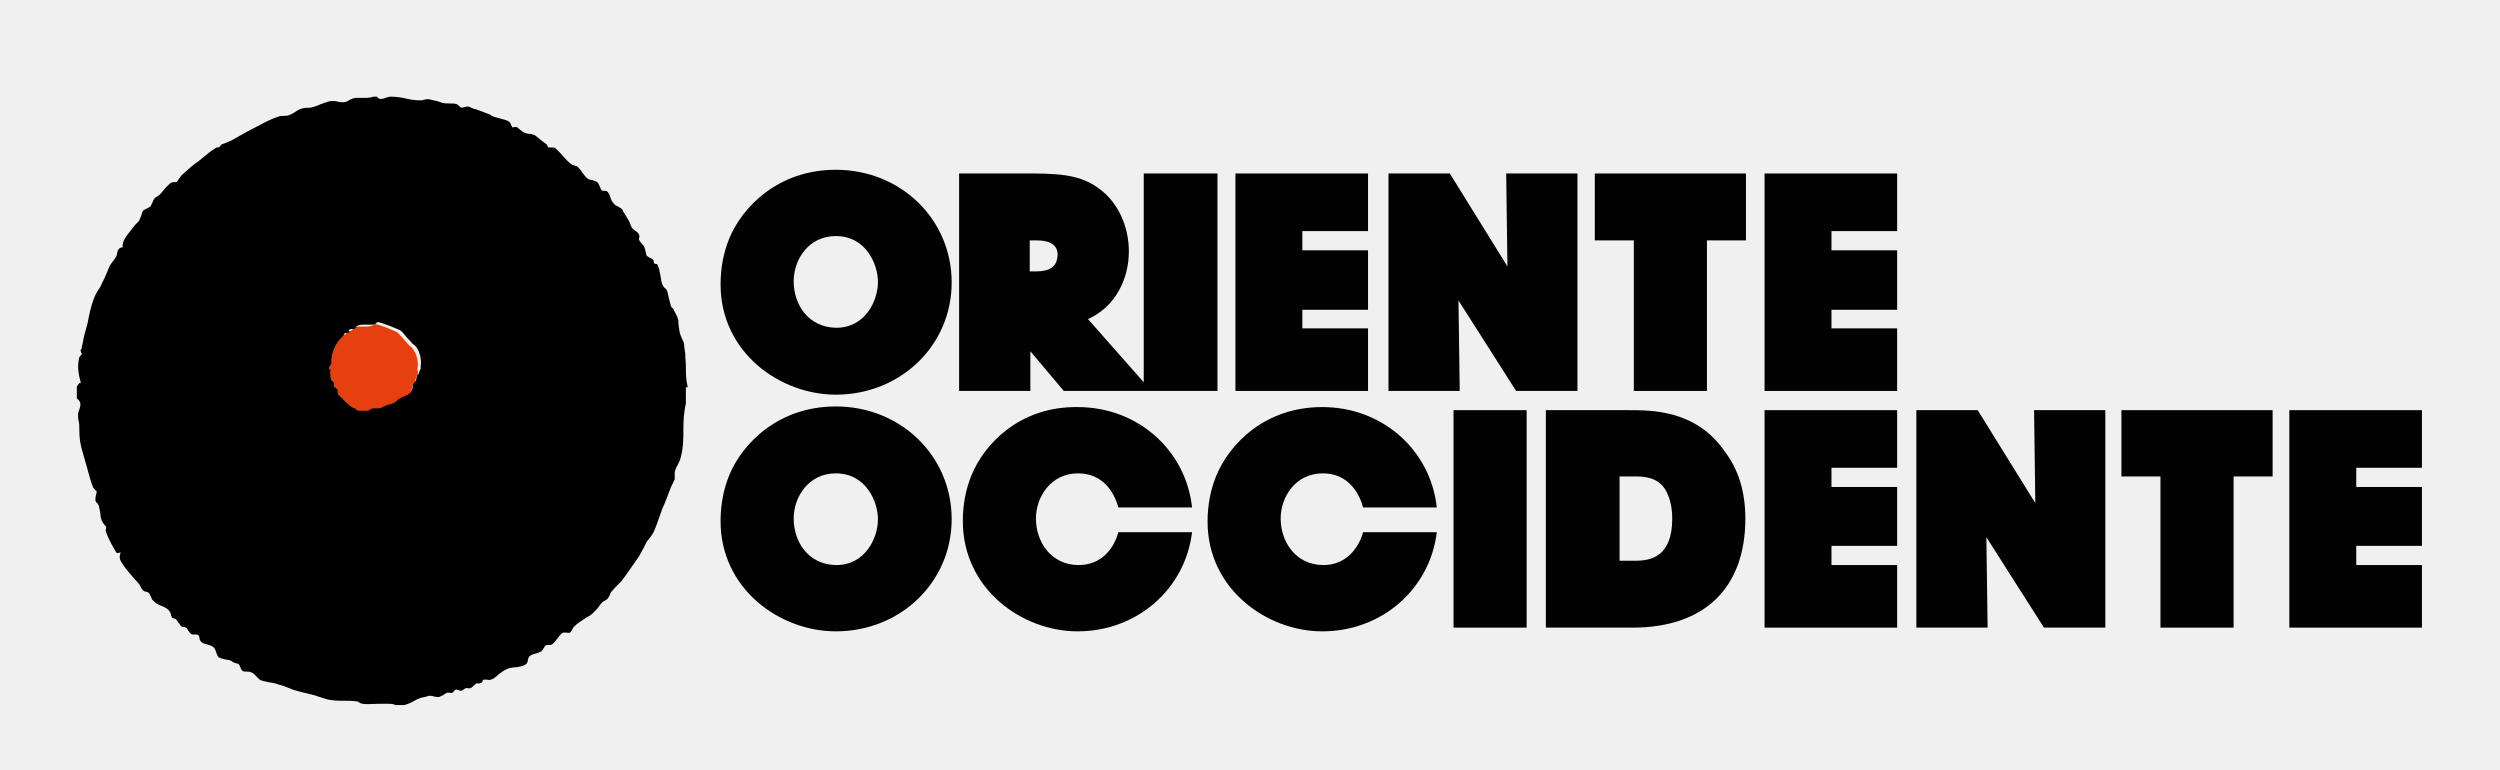
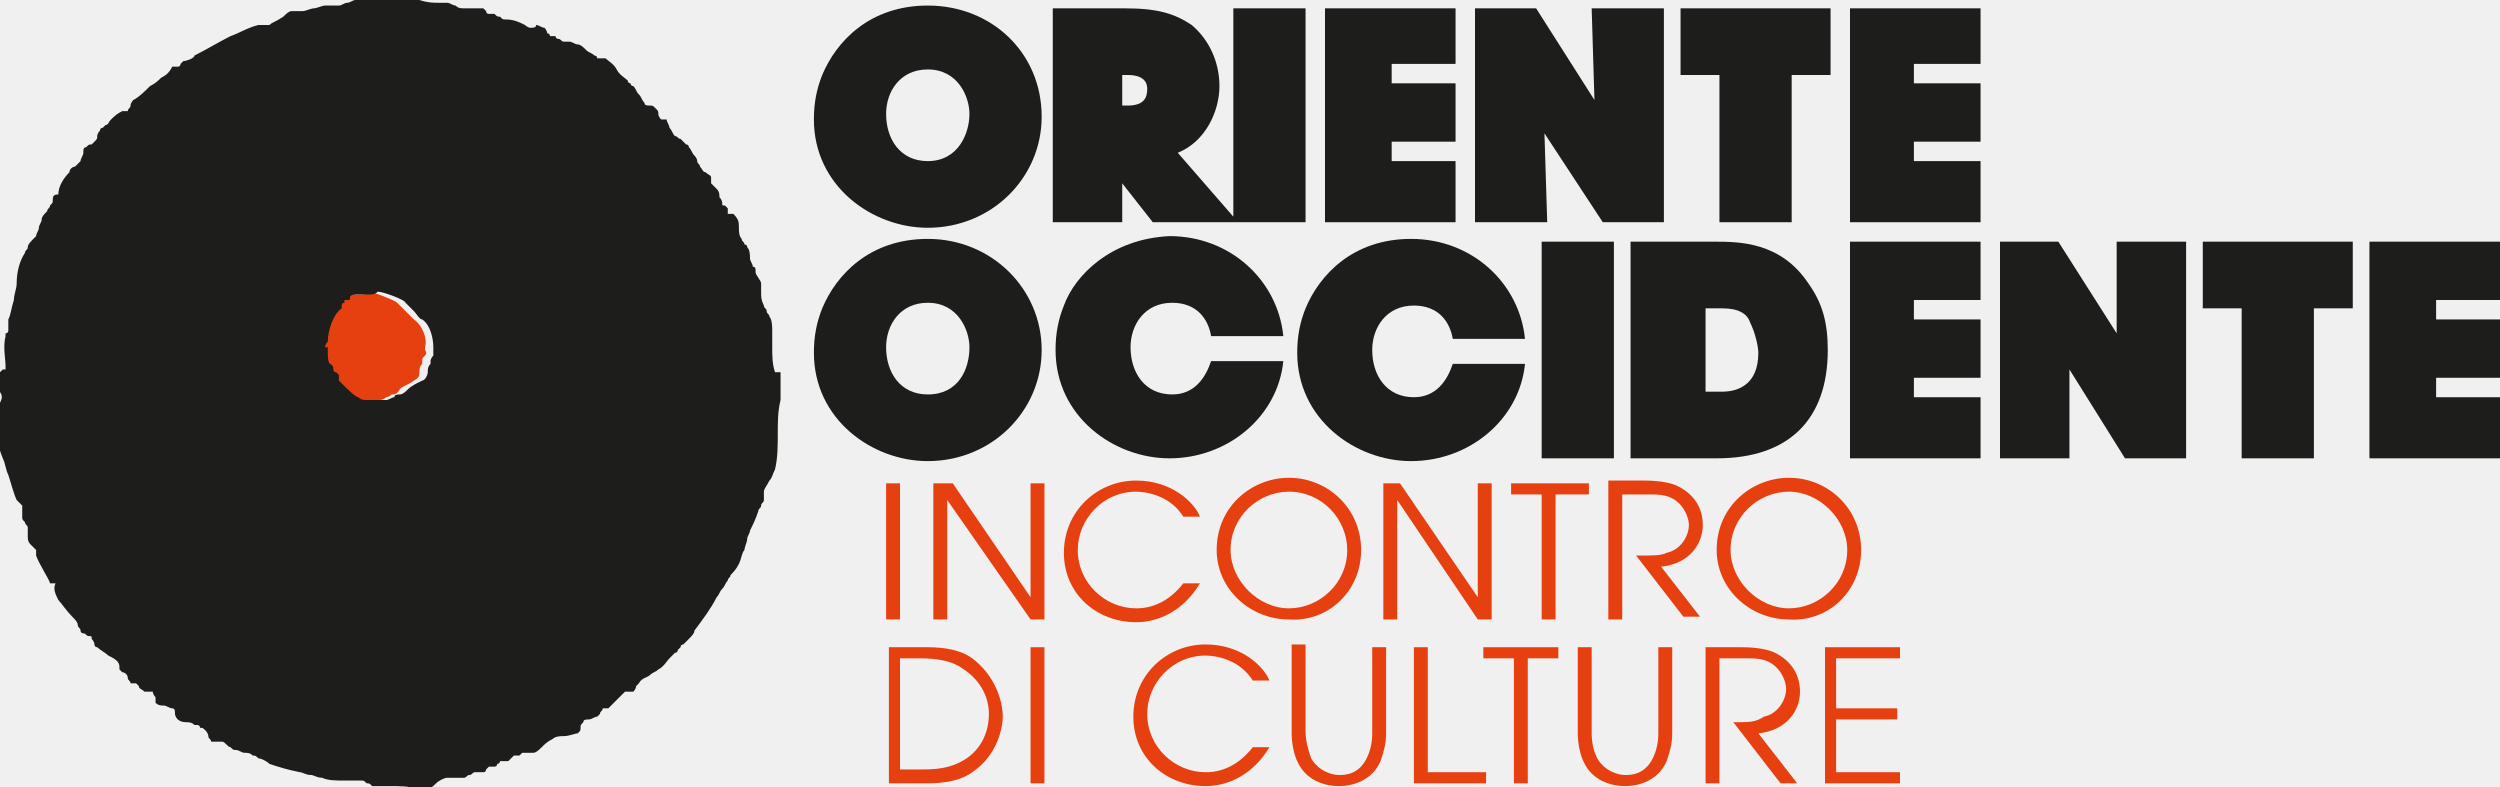
- <svg xmlns="http://www.w3.org/2000/svg" version="1.1" x="0px" y="0px" viewBox="0 0 403.5 124.2" style="enable-background:new 0 0 403.5 124.2;" xml:space="preserve">
+ <svg xmlns="http://www.w3.org/2000/svg" version="1.1" id="Livello_1" x="0px" y="0px" viewBox="0 0 90 28.3" style="enable-background:new 0 0 90 28.3;" xml:space="preserve">
  <style type="text/css">
- 	.st0{fill:#020203;}
- 	.st1{fill:#E64011;}
- 	.st2{fill:#FFFFFF;}
- 	.st3{fill:#E64114;}
+ 	.st0{fill:#E64011;}
+ 	.st1{fill:#1D1D1B;}
</style>
-   <g id="Livello_1">
-     <rect x="234.6" y="66.2" class="st0" width="11.8" height="35.1" />
-     <g>
-       <path class="st0" d="M213.4,101.9c9.7,0,17.4-6.9,18.5-16h-11.9c-0.7,2.6-2.8,5.3-6.4,5.3c-4.5,0-6.9-3.8-6.9-7.5    c0-3.5,2.4-7.3,6.8-7.3c3.9,0,5.8,2.9,6.5,5.5h11.9c-1-9.2-8.7-16.2-18.5-16.2c-9.3,0-15,6-17.1,11.1c-0.9,2.2-1.4,4.7-1.4,7.4    C194.9,95.1,204.5,101.9,213.4,101.9" />
-       <path class="st0" d="M156.8,76.7c-0.9,2.2-1.4,4.7-1.4,7.4c0,11,9.6,17.8,18.5,17.8c9.7,0,17.4-6.9,18.5-16h-11.9    c-0.7,2.6-2.7,5.3-6.4,5.3c-4.5,0-6.9-3.8-6.9-7.5c0-3.5,2.4-7.3,6.8-7.3c3.9,0,5.8,2.9,6.5,5.5h11.9c-1-9.2-8.7-16.2-18.5-16.2    C164.6,65.6,158.9,71.6,156.8,76.7" />
-       <path class="st0" d="M167.2,43.8h-1v-5h1.1c3.4,0,3.4,1.8,3.4,2.4C170.6,42.4,170.2,43.8,167.2,43.8 M184.6,28v33.7l-9-10.2    c4.5-2,6.6-6.6,6.6-10.9c0-4-1.7-7.8-4.6-10c-2.6-2-5.3-2.6-10.9-2.6h-11.9v35.1h11.5v-6.4l5.4,6.4h13h11.8V28H184.6z" />
-     </g>
-     <polygon class="st0" points="244.7,63.1 254.6,63.1 254.6,28 243.1,28 243.3,43 234,28 224.1,28 224.1,63.1 235.6,63.1 235.4,48.5     " />
-     <polygon class="st0" points="275.5,38.8 281.8,38.8 281.8,28 257.4,28 257.4,38.8 263.7,38.8 263.7,63.1 275.5,63.1  " />
-     <polygon class="st0" points="369.5,101.3 390.9,101.3 390.9,91.2 380.3,91.2 380.3,88.1 390.9,88.1 390.9,78.6 380.3,78.6    380.3,75.5 390.9,75.5 390.9,66.2 369.5,66.2  " />
-     <polygon class="st0" points="284.8,101.3 306.2,101.3 306.2,91.2 295.6,91.2 295.6,88.1 306.2,88.1 306.2,78.6 295.6,78.6    295.6,75.5 306.2,75.5 306.2,66.2 284.8,66.2  " />
-     <polygon class="st0" points="284.8,63.1 306.2,63.1 306.2,53 295.6,53 295.6,50 306.2,50 306.2,40.4 295.6,40.4 295.6,37.3    306.2,37.3 306.2,28 284.8,28  " />
-     <polygon class="st0" points="199.4,63.1 220.8,63.1 220.8,53 210.2,53 210.2,50 220.8,50 220.8,40.4 210.2,40.4 210.2,37.3    220.8,37.3 220.8,28 199.4,28  " />
-     <polygon class="st0" points="329.9,101.3 339.8,101.3 339.8,66.2 328.3,66.2 328.5,81.2 319.2,66.2 309.3,66.2 309.3,101.3    320.8,101.3 320.6,86.7  " />
-     <polygon class="st0" points="360.5,76.9 366.8,76.9 366.8,66.2 342.4,66.2 342.4,76.9 348.7,76.9 348.7,101.3 360.5,101.3  " />
-     <g>
-       <path class="st0" d="M264,90.5h-2.6V76.9h2.7c2.9,0,4,1.1,4.6,2c1.1,1.7,1.2,3.9,1.2,4.8C269.9,89.8,266.5,90.5,264,90.5     M262.9,66.2h-13.4v35.1h14c11.6,0,18.2-6.4,18.2-17.6c0-4.3-1.1-7.9-3.3-10.8C273.8,66.2,266.7,66.2,262.9,66.2" />
-       <path class="st0" d="M135,91.2c0,0-0.1,0-0.1,0v0c-4.5-0.1-6.8-3.8-6.8-7.5c0-3.5,2.4-7.3,6.8-7.3v0c0,0,0,0,0,0    c4.9,0,6.8,4.6,6.8,7.4C141.7,86.9,139.6,91.2,135,91.2 M134.9,65.6L134.9,65.6c-9.3,0-15.1,6-17.2,11.1c-0.9,2.2-1.4,4.7-1.4,7.4    c0,11,9.6,17.8,18.6,17.8c0,0,0,0,0,0v0c10.5,0,18.7-8,18.7-18.1C153.6,73.6,145.4,65.6,134.9,65.6" />
-       <path class="st0" d="M135,52.9c0,0-0.1,0-0.1,0v0c-4.5-0.1-6.8-3.8-6.8-7.5c0-3.5,2.4-7.3,6.8-7.3v0c0,0,0,0,0,0    c4.9,0,6.8,4.6,6.8,7.4C141.7,48.6,139.6,52.9,135,52.9 M134.9,27.4L134.9,27.4c-9.3,0-15.1,6-17.2,11.1c-0.9,2.2-1.4,4.7-1.4,7.4    c0,11,9.6,17.8,18.6,17.8c0,0,0,0,0,0v0c10.5,0,18.7-8,18.7-18.1C153.6,35.4,145.4,27.4,134.9,27.4" />
-     </g>
-     <g>
-       <path class="st1" d="M53.2,59.7c0,0,0,0.1,0,0.2c0,0.8,0,1.6,0.3,1.7c0.2,0.1,0.4,0.4,0.3,0.6c-0.1,0.3,0.1,0.4,0.3,0.5    c0.1,0.1,0.2,0.1,0.2,0.2c0,0.1,0.1,0.2,0.1,0.4c0,0.2,0.1,0.4,0.1,0.5c0,0,0.2,0.2,0.4,0.4c0.8,0.9,1.8,1.8,2.2,1.8    c0,0,0.1,0,0.1,0c0,0,0,0.1,0.1,0.1c0.2,0.2,0.6,0.3,1,0.3c0.5,0,1-0.1,1.2-0.1c0.1-0.1,0.2-0.1,0.3-0.2c0.2-0.1,0.3-0.1,0.5-0.1    c0.1,0,0.2,0,0.3,0c0.1,0,0.2,0,0.3,0h0c0.3,0,0.6-0.2,0.9-0.3c0.3-0.1,0.6-0.3,0.9-0.3c0.4,0,0.9-0.2,1.2-0.6    c0.3-0.4,1.3-0.8,1.8-1l0.1-0.1c0.6-0.2,0.6-0.7,0.7-1.1c0.1-0.4,0.1-0.7,0.4-0.9c0.1-0.1,0.1-0.2,0.2-0.5c0-0.2,0.1-0.5,0.2-0.6    c0.2-0.2,0.2-0.5,0.1-0.8c0-0.2-0.1-0.3,0-0.5c0.2-1-0.3-2.9-1.3-3.5c-0.1-0.1-0.5-0.5-0.9-1c-0.7-0.8-1-1.1-1-1.1    c-0.2-0.2-3.1-1.4-3.7-1.4c0,0,0,0-0.1,0c0,0,0,0-0.1,0.1c-0.2,0.2-0.7,0.3-1,0.3c-0.2,0-0.4,0-0.6,0c-0.2,0-0.4,0-0.6,0    c-0.5,0-1,0.1-1.2,0.5c-0.1,0.2-0.3,0.2-0.5,0.2c-0.2,0-0.3,0-0.5,0.1c-0.2,0.1-0.1,0.3-0.1,0.4c0,0.1,0,0.1,0,0.1c0,0,0,0-0.1,0    c0,0-0.1,0-0.2,0c0,0-0.1,0-0.1,0c-0.2,0-0.3,0.2-0.4,0.3c-0.1,0.1-0.1,0.2-0.2,0.3c-1.2,0.9-2,2.9-1.8,4.3c0,0-0.1,0.1-0.1,0.2    c-0.2,0.3-0.4,0.5-0.3,0.7C53,59.6,53.1,59.7,53.2,59.7" />
-       <path d="M67.4,60.5c-0.1,0.1-0.2,0.4-0.2,0.6c0,0.2-0.1,0.4-0.2,0.5c-0.3,0.2-0.4,0.5-0.4,0.9c-0.1,0.4-0.2,0.9-0.7,1.1l-0.1,0.1    c-0.5,0.2-1.5,0.6-1.8,1c-0.4,0.4-0.9,0.5-1.2,0.6c-0.3,0-0.6,0.2-0.9,0.3c-0.3,0.2-0.6,0.3-0.9,0.3l0,0c-0.1,0-0.2,0-0.3,0    c-0.2,0-0.3,0-0.3,0c-0.2,0-0.3,0-0.5,0.1c-0.1,0-0.2,0.1-0.3,0.2c-0.1,0.1-0.7,0.1-1.2,0.1c-0.4,0-0.9,0-1-0.3c0,0,0-0.1-0.1-0.1    c0,0-0.1,0-0.1,0c-0.4,0-1.3-0.9-2.2-1.8c-0.2-0.2-0.3-0.3-0.4-0.4c-0.1-0.1-0.1-0.3-0.1-0.5c0-0.2,0-0.3-0.1-0.4    c-0.1-0.1-0.2-0.1-0.2-0.2c-0.2-0.1-0.4-0.2-0.3-0.5c0.1-0.2-0.1-0.5-0.3-0.6c-0.3-0.2-0.3-0.9-0.3-1.7c0-0.1,0-0.2,0-0.2    c-0.1,0-0.2,0-0.2-0.1c-0.1-0.1,0.1-0.4,0.3-0.7c0.1-0.1,0.1-0.2,0.1-0.2c-0.2-1.4,0.7-3.4,1.8-4.3c0.1-0.1,0.1-0.2,0.2-0.3    c0.1-0.2,0.2-0.3,0.4-0.3c0,0,0.1,0,0.1,0c0.1,0,0.1,0,0.2,0c0.1,0,0.1,0,0.1,0c0,0,0-0.1,0-0.1c0-0.1-0.1-0.3,0.1-0.4    c0.1-0.1,0.3-0.1,0.5-0.1c0.2,0,0.4,0,0.5-0.2c0.2-0.4,0.7-0.5,1.2-0.5c0.2,0,0.4,0,0.6,0c0.2,0,0.4,0,0.6,0c0.3,0,0.8,0,1-0.3    c0-0.1,0-0.1,0.1-0.1c0,0,0,0,0.1,0c0.5,0,3.5,1.2,3.7,1.4c0.1,0,0.3,0.3,1,1.1c0.4,0.4,0.8,0.9,0.9,1c1.1,0.6,1.5,2.6,1.3,3.5    c0,0.1,0,0.3,0,0.5C67.6,60,67.7,60.3,67.4,60.5 M111,62.5C111,62.5,111,62.5,111,62.5C111,62.5,111,62.5,111,62.5    c-0.3-1.2-0.3-2.3-0.3-3.3c0-0.7-0.1-1.4-0.1-2.1l0,0c-0.1-0.5-0.2-1.4-0.2-1.7c-0.1-0.2-0.2-0.5-0.3-0.7    c-0.1-0.2-0.2-0.5-0.3-0.7c-0.2-0.6-0.2-1.2-0.3-1.7c0-0.3,0-0.6-0.1-0.9c-0.1-0.4-0.6-1.2-0.7-1.5c0-0.1-0.1-0.1-0.2-0.2    c-0.1-0.1-0.2-0.2-0.2-0.3c-0.1-0.3-0.2-0.7-0.3-1.1c-0.1-0.5-0.2-0.9-0.3-1.3c-0.1-0.2-0.2-0.4-0.4-0.5c-0.2-0.2-0.3-0.4-0.4-0.6    c-0.2-0.5-0.2-0.9-0.3-1.4c-0.1-0.6-0.2-1.2-0.5-1.8c-0.1-0.1-0.1-0.1-0.2-0.1c-0.1,0-0.2,0-0.3-0.1c-0.1-0.1-0.1-0.2-0.1-0.3    c0-0.1,0-0.2-0.1-0.3c-0.1-0.1-0.3-0.2-0.5-0.3c-0.2-0.1-0.4-0.2-0.5-0.3c-0.1-0.1-0.1-0.4-0.2-0.7c-0.1-0.3-0.1-0.6-0.3-0.9    c-0.1-0.2-0.3-0.3-0.4-0.5c-0.1-0.1-0.3-0.3-0.3-0.4c-0.1-0.1-0.1-0.3,0-0.5c0-0.2,0-0.4-0.1-0.5c-0.1-0.2-0.3-0.4-0.5-0.5    c-0.2-0.2-0.4-0.3-0.6-0.5c-0.1-0.2-0.2-0.5-0.3-0.7c-0.1-0.3-0.2-0.5-0.4-0.8c-0.2-0.3-0.4-0.7-0.6-1c-0.1-0.1-0.2-0.2-0.2-0.4    c-0.2-0.3-0.5-0.4-0.8-0.6c-0.2-0.1-0.5-0.2-0.6-0.4c-0.3-0.3-0.5-0.7-0.6-1.1c-0.1-0.4-0.3-0.7-0.5-0.9c-0.1-0.1-0.3-0.1-0.5-0.1    c-0.1,0-0.3,0-0.4-0.1c-0.1-0.1-0.2-0.3-0.3-0.6c-0.1-0.2-0.2-0.5-0.3-0.6c-0.2-0.2-0.5-0.3-0.8-0.4C95.3,29,95,29,94.8,28.8    c-0.3-0.2-0.5-0.6-0.8-0.9c-0.2-0.4-0.5-0.7-0.8-1c-0.1-0.1-0.3-0.1-0.5-0.2c-0.2,0-0.3-0.1-0.5-0.2c-0.4-0.3-0.9-0.8-1.4-1.4    c-0.5-0.5-0.9-1-1.2-1.2c-0.1-0.1-0.4-0.1-0.6-0.1c-0.2,0-0.4,0-0.5,0c0,0-0.1-0.1-0.1-0.2c-0.1-0.1-0.1-0.3-0.2-0.3    c-0.3-0.2-0.6-0.5-0.9-0.7c-0.4-0.3-0.7-0.6-1-0.8c-0.3-0.1-0.6-0.2-0.9-0.2c-0.3,0-0.5-0.1-0.8-0.2c-0.2-0.1-0.5-0.3-0.7-0.5    c-0.2-0.2-0.4-0.3-0.5-0.4c-0.1,0-0.5,0-0.5,0c0,0-0.1,0.1-0.1,0.1c-0.1,0-0.2-0.2-0.3-0.4c-0.1-0.3-0.2-0.5-0.4-0.6    c-0.3-0.2-0.7-0.3-1.1-0.4c-0.4-0.1-0.7-0.2-1.1-0.3c-0.3-0.1-0.6-0.2-0.8-0.4c-0.8-0.3-1.5-0.6-2.4-0.9c-0.2,0-0.4-0.1-0.6-0.2    c-0.2-0.1-0.4-0.2-0.6-0.2c-0.1,0-0.3,0-0.5,0.1c-0.2,0-0.4,0.1-0.5,0.1c-0.2-0.1-0.3-0.2-0.4-0.3c-0.1-0.1-0.2-0.2-0.4-0.3    c-0.3-0.1-0.7-0.1-1.1-0.1c-0.4,0-0.8,0-1.2-0.1c-0.3-0.1-0.6-0.2-0.9-0.3C69.8,16.2,69.4,16,69,16c-0.2,0-0.4,0.1-0.6,0.1    c-0.2,0.1-0.3,0.1-0.5,0.1c-0.8,0-1.6-0.1-2.4-0.3c-0.8-0.2-1.7-0.3-2.5-0.3c-0.2,0-0.5,0.1-0.8,0.2c-0.5,0.2-1,0.3-1.3-0.1    c0,0,0,0,0-0.1c0,0,0,0,0,0c0,0,0,0,0,0h-0.6c0,0,0,0,0,0c0,0,0,0,0,0c-0.6,0.2-1.2,0.2-1.8,0.2c-0.4,0-0.8,0-1.2,0    c-0.4,0.1-0.7,0.2-1,0.4c-0.3,0.2-0.6,0.3-0.9,0.3c-0.2,0-0.5,0-0.9-0.1c-0.4-0.1-0.7-0.1-1.1-0.1c-0.5,0.1-1,0.3-1.6,0.5    c-0.4,0.2-0.9,0.4-1.4,0.5c-0.3,0.1-0.5,0.1-0.8,0.1c-0.3,0-0.5,0-0.8,0.1c-0.4,0.1-0.8,0.3-1.2,0.6c-0.3,0.2-0.7,0.4-1,0.5    c-0.3,0.1-0.5,0.1-0.8,0.1c-0.3,0-0.5,0-0.8,0.1c-1,0.3-2.2,0.9-3.3,1.5c-1.4,0.7-3,1.6-4.4,2.4c-0.2,0.1-1.2,0.5-1.5,0.6    c-0.1,0-0.1,0.1-0.2,0.2c-0.1,0.1-0.1,0.2-0.2,0.2c-0.1,0.1-0.2,0.1-0.3,0.1c-0.1,0-0.2,0-0.3,0.1c-0.8,0.5-1.4,1-2,1.5    c-0.4,0.3-0.8,0.7-1.3,1c-0.8,0.6-1.4,1.2-2.1,1.8c-0.1,0.1-0.3,0.3-0.4,0.5c-0.2,0.2-0.3,0.5-0.4,0.6c-0.1,0.1-0.3,0.1-0.5,0.1    c-0.2,0-0.3,0-0.5,0.1c-0.4,0.3-0.8,0.7-1.2,1.2c-0.2,0.2-0.4,0.5-0.6,0.7c-0.1,0.1-0.3,0.2-0.4,0.3c-0.2,0.1-0.4,0.2-0.5,0.4    c-0.2,0.2-0.2,0.4-0.3,0.6c-0.1,0.2-0.2,0.4-0.3,0.6c-0.1,0.1-0.3,0.2-0.5,0.3c-0.2,0.1-0.4,0.2-0.6,0.3c-0.2,0.2-0.3,0.5-0.4,0.9    c-0.1,0.3-0.3,0.7-0.4,0.9c-0.1,0.1-0.2,0.2-0.3,0.3c-0.1,0.1-0.2,0.2-0.3,0.3c-0.2,0.3-0.5,0.6-0.7,0.9c-0.7,0.9-1.4,1.7-1.3,2.7    c-0.7,0.1-0.8,0.5-0.9,1c0,0.2-0.1,0.4-0.2,0.6c-0.2,0.3-0.3,0.5-0.5,0.7c-0.2,0.3-0.5,0.6-0.7,1.2c-0.2,0.4-0.3,0.8-0.5,1.2    c-0.2,0.4-0.3,0.7-0.5,1c-0.2,0.6-0.5,1-0.7,1.3c-0.1,0.2-0.2,0.3-0.3,0.5c-0.6,1.2-0.9,2.5-1.2,3.9c-0.1,0.7-0.3,1.4-0.5,2.1    c-0.3,0.9-0.4,1.9-0.6,2.6l0,0.2c0,0.1-0.1,0.1-0.1,0.2c-0.1,0.1-0.1,0.1-0.1,0.2c0,0.1,0.1,0.2,0.1,0.3c0.1,0.1,0.1,0.1,0.1,0.2    c0,0.1-0.1,0.2-0.2,0.3c-0.1,0.1-0.2,0.2-0.2,0.3c-0.4,1.4-0.1,2.8,0.2,3.9c0,0.1,0,0.2,0.1,0.3c-0.1-0.1-0.2-0.1-0.2-0.1    c-0.1,0-0.2,0.2-0.3,0.3c-0.1,0.1-0.1,0.2-0.2,0.3c0,0,0,0,0,0c0,0,0,0,0,0c0,0,0,0,0,0c0,0,0,0,0,0v1.9c0,0,0,0,0,0c0,0,0,0,0,0    c0,0,0,0,0,0c0,0,0,0,0,0c0.8,0.6,0.6,1.2,0.4,1.8c-0.1,0.3-0.2,0.5-0.2,0.8c0,0.3,0,0.7,0.1,1.1c0.1,0.4,0.1,0.7,0.1,1.1    c0,1.6,0.1,2.5,0.6,4.1c0.2,0.7,0.4,1.4,0.6,2.1c0.3,1.1,0.6,2.3,1,3.3c0,0.1,0.1,0.1,0.2,0.3c0.1,0.1,0.3,0.3,0.4,0.4    c0,0.1,0,0.3-0.1,0.6c-0.1,0.3-0.1,0.6-0.1,0.8c0,0.2,0.1,0.4,0.3,0.5c0.1,0.2,0.3,0.4,0.3,0.7c0.1,0.3,0.1,0.6,0.2,1    c0,0.4,0.1,0.8,0.2,1.1c0.1,0.2,0.2,0.3,0.3,0.5c0.1,0.2,0.3,0.3,0.4,0.5c0.1,0.1,0,0.2,0,0.4c0,0.1-0.1,0.2,0,0.4    c0.3,1.1,1.6,3.3,1.7,3.4c0.1,0.1,0.3,0.1,0.4,0c0.2,0,0.3,0,0.3,0c-0.4,0.8-0.1,1.3,0.4,2c0.3,0.5,1,1.3,1.6,2    c0.3,0.3,0.6,0.7,0.8,0.9c0.2,0.2,0.3,0.4,0.4,0.6c0.1,0.2,0.2,0.4,0.3,0.5c0.2,0.2,0.4,0.3,0.6,0.3c0.2,0.1,0.4,0.1,0.5,0.3    c0.1,0.2,0.2,0.4,0.3,0.6c0.1,0.2,0.1,0.3,0.2,0.4c0.4,0.5,0.9,0.8,1.5,1c0.7,0.3,1.3,0.6,1.5,1.4v0c0,0,0,0.1,0,0.1    c0,0.1,0.1,0.2,0.1,0.2c0,0.2,0.2,0.3,0.3,0.3c0,0,0,0,0,0c0.4,0,0.6,0.4,0.8,0.7c0.2,0.2,0.3,0.5,0.5,0.6    c0.1,0.1,0.3,0.1,0.4,0.1c0.1,0,0.2,0,0.3,0.1c0.2,0.1,0.3,0.3,0.4,0.5c0.2,0.2,0.3,0.5,0.6,0.6c0.1,0,0.2,0,0.4,0    c0.2,0,0.5,0,0.6,0.1c0.1,0.1,0.2,0.3,0.2,0.5c0,0.2,0.1,0.4,0.2,0.5c0.2,0.3,0.6,0.4,1,0.5c0.4,0.1,0.7,0.2,1.1,0.5    c0.2,0.2,0.3,0.5,0.4,0.8c0.1,0.3,0.2,0.6,0.4,0.8c0.2,0.1,0.5,0.2,0.9,0.3c0.4,0.1,0.7,0.1,1,0.2c0,0,0.1,0.1,0.2,0.1    c0.1,0.1,0.2,0.2,0.3,0.2c0.2,0.1,0.5,0.2,0.6,0.2c0.1,0,0.1,0,0.1,0c0.2,0.1,0.3,0.4,0.4,0.6c0.1,0.3,0.2,0.5,0.4,0.6    c0.1,0.1,0.3,0.1,0.6,0.1c0.2,0,0.5,0,0.7,0.1c0.4,0.1,0.7,0.5,1,0.8c0.2,0.2,0.4,0.4,0.6,0.5c0.3,0.1,0.8,0.2,1.2,0.3    c0.4,0.1,0.8,0.1,1.1,0.2c0.2,0.1,0.4,0.1,0.6,0.2c0.5,0.1,1,0.3,1.5,0.5c1.1,0.5,2.2,0.7,3.8,1.1c0.4,0.1,0.8,0.2,1.3,0.4    c0.4,0.1,0.9,0.3,1.3,0.4c0.9,0.2,1.8,0.2,2.6,0.2c0.7,0,1.3,0,2,0.1c0.2,0,0.4,0.1,0.5,0.2c0.2,0.1,0.4,0.2,0.6,0.2    c0.6,0.1,1.3,0,2.2,0c1.3,0,2.7-0.1,3,0.2c0,0,0,0,0,0h1.5c0,0,0,0,0,0c0.6-0.2,1.1-0.4,1.6-0.7c0.5-0.3,1-0.5,1.6-0.6    c0.2,0,0.3-0.1,0.4-0.1c0.1,0,0.2-0.1,0.3-0.1c0.3,0,0.5,0,0.8,0.1c0.3,0.1,0.6,0.1,0.8,0.1c0.2,0,0.4-0.2,0.7-0.3    c0.2-0.1,0.4-0.3,0.7-0.4c0.1,0,0.2,0,0.3,0c0.2,0,0.3,0.1,0.5,0c0.1,0,0.2-0.1,0.3-0.3c0.1-0.1,0.2-0.2,0.3-0.2    c0.1,0,0.3,0,0.4,0.1c0.1,0,0.3,0.1,0.4,0.1c0.1,0,0.2-0.1,0.4-0.2c0.1-0.1,0.2-0.1,0.3-0.2c0.3-0.1,0.5,0,0.6,0    c0.1,0,0.2,0,0.2,0c0.2-0.1,0.3-0.2,0.5-0.4c0.2-0.1,0.3-0.3,0.5-0.4c0.1,0,0.2,0,0.3,0c0.2,0,0.3,0,0.5-0.1    c0.1-0.1,0.2-0.2,0.2-0.3c0-0.1,0-0.1,0.1-0.2c0.2,0,0.4,0,0.6,0c0.2,0,0.4,0.1,0.6,0c0.4-0.1,0.8-0.4,1.2-0.8    c0.4-0.3,0.9-0.7,1.4-0.9c0.4-0.2,1-0.3,1.5-0.3c0.6-0.1,1.2-0.2,1.6-0.5c0.2-0.2,0.3-0.4,0.3-0.7c0.1-0.2,0.1-0.5,0.3-0.6    c0.2-0.2,0.5-0.3,0.9-0.4c0.3-0.1,0.7-0.2,1-0.4c0.1-0.1,0.2-0.2,0.3-0.4c0.1-0.2,0.3-0.5,0.5-0.6c0.1,0,0.2,0,0.4,0    c0.2,0,0.4,0,0.5-0.1c0.4-0.3,0.6-0.6,0.9-1c0.3-0.4,0.6-0.8,0.9-0.9c0.1,0,0.3,0,0.5,0c0.2,0,0.5,0.1,0.6,0    c0.1-0.1,0.3-0.3,0.4-0.6c0.1-0.2,0.2-0.3,0.3-0.4c0.5-0.5,1-0.8,1.6-1.2c0.3-0.2,0.6-0.4,1-0.6c0.6-0.5,1.1-1,1.5-1.6    c0.1-0.2,0.3-0.3,0.4-0.5c0.1-0.1,0.3-0.2,0.5-0.3c0.2-0.1,0.3-0.2,0.4-0.3c0.1-0.2,0.2-0.3,0.3-0.5c0.1-0.2,0.1-0.3,0.2-0.5    c0.3-0.3,0.5-0.6,0.8-0.9c0.3-0.3,0.6-0.6,0.9-0.9c1-1.3,1.9-2.7,2.9-4.1c0.2-0.4,0.4-0.8,0.6-1.1c0.2-0.4,0.4-0.8,0.6-1.2    c0.2-0.2,0.3-0.4,0.4-0.5c0.3-0.4,0.6-0.7,0.9-1.5c0.3-0.7,0.5-1.3,0.7-1.9c0.2-0.5,0.3-0.9,0.5-1.4c0.1-0.3,0.3-0.6,0.4-0.9    c0.3-0.8,0.6-1.6,1-2.6c0.1-0.2,0.2-0.4,0.3-0.6c0.1-0.3,0.3-0.5,0.3-0.7c0-0.2,0-0.3,0-0.5c0-0.2,0-0.4,0-0.6    c0.1-0.4,0.3-0.9,0.5-1.2c0.2-0.4,0.4-0.8,0.5-1.3c0.4-1.5,0.4-3,0.4-4.5c0-1.4,0.1-2.8,0.4-4.1c0,0,0,0,0,0c0,0,0,0,0,0V62.5z" />
-     </g>
+   <g>
+     <path class="st0" d="M11.5,12.6C11.5,12.6,11.5,12.6,11.5,12.6c0,0.3,0,0.5,0.1,0.5c0,0,0.1,0.1,0.1,0.2c0,0.1,0,0.1,0.1,0.1   c0,0,0.1,0,0.1,0.1c0,0,0,0.1,0,0.1c0,0.1,0,0.1,0,0.1c0,0,0.1,0.1,0.1,0.1c0.2,0.2,0.5,0.5,0.6,0.5c0,0,0,0,0,0c0,0,0,0,0,0   c0,0.1,0.2,0.1,0.3,0.1c0.1,0,0.3,0,0.3,0c0,0,0.1,0,0.1,0c0.1,0,0.1,0,0.1,0c0,0,0.1,0,0.1,0c0,0,0.1,0,0.1,0h0   c0.1,0,0.2,0,0.3-0.1c0.1,0,0.2-0.1,0.2-0.1c0.1,0,0.2,0,0.3-0.2c0.1-0.1,0.4-0.2,0.5-0.3l0,0c0.2-0.1,0.2-0.2,0.2-0.3   c0-0.1,0-0.2,0.1-0.3c0,0,0-0.1,0-0.1c0-0.1,0-0.1,0.1-0.2c0.1-0.1,0-0.2,0-0.2c0,0,0-0.1,0-0.1c0.1-0.3-0.1-0.8-0.4-1   c0,0-0.1-0.1-0.3-0.3c-0.2-0.2-0.3-0.3-0.3-0.3c-0.1-0.1-0.9-0.4-1-0.4c0,0,0,0,0,0c0,0,0,0,0,0c-0.1,0.1-0.2,0.1-0.3,0.1   c-0.1,0-0.1,0-0.2,0c-0.1,0-0.1,0-0.2,0c-0.1,0-0.3,0-0.3,0.1c0,0-0.1,0.1-0.1,0.1c0,0-0.1,0-0.1,0c0,0,0,0.1,0,0.1c0,0,0,0,0,0   c0,0,0,0,0,0c0,0,0,0,0,0c0,0,0,0,0,0c-0.1,0-0.1,0-0.1,0.1c0,0,0,0.1,0,0.1c-0.3,0.3-0.6,0.8-0.5,1.2c0,0,0,0,0,0   C11.5,12.4,11.4,12.5,11.5,12.6C11.5,12.5,11.5,12.6,11.5,12.6" />
+     <path class="st1" d="M15.6,12.8c0,0-0.1,0.1-0.1,0.2c0,0.1,0,0.1,0,0.1c-0.1,0.1-0.1,0.2-0.1,0.3c0,0.1-0.1,0.3-0.2,0.3l0,0   c-0.2,0.1-0.4,0.2-0.5,0.3c-0.1,0.1-0.2,0.2-0.3,0.2c-0.1,0-0.2,0-0.2,0.1c-0.1,0-0.2,0.1-0.3,0.1h0c0,0-0.1,0-0.1,0   c0,0-0.1,0-0.1,0c-0.1,0-0.1,0-0.1,0c0,0-0.1,0-0.1,0c0,0-0.2,0-0.3,0c-0.1,0-0.2,0-0.3-0.1c0,0,0,0,0,0c0,0,0,0,0,0   c-0.1,0-0.4-0.3-0.6-0.5c-0.1-0.1-0.1-0.1-0.1-0.1c0,0,0-0.1,0-0.1c0,0,0-0.1,0-0.1c0,0,0,0-0.1-0.1c-0.1,0-0.1-0.1-0.1-0.1   c0-0.1,0-0.1-0.1-0.2c-0.1,0-0.1-0.3-0.1-0.5c0,0,0,0,0-0.1c0,0-0.1,0-0.1,0c0,0,0-0.1,0.1-0.2c0,0,0,0,0,0c0-0.4,0.2-1,0.5-1.2   c0,0,0,0,0-0.1c0,0,0-0.1,0.1-0.1c0,0,0,0,0,0c0,0,0,0,0,0c0,0,0,0,0,0c0,0,0,0,0,0c0,0,0-0.1,0-0.1c0,0,0.1,0,0.1,0   c0.1,0,0.1,0,0.1-0.1c0-0.1,0.2-0.1,0.3-0.1c0.1,0,0.1,0,0.2,0c0.1,0,0.1,0,0.2,0c0.1,0,0.2,0,0.3-0.1c0,0,0,0,0,0c0,0,0,0,0,0   c0.2,0,1,0.3,1,0.4c0,0,0.1,0.1,0.3,0.3c0.1,0.1,0.2,0.3,0.3,0.3c0.3,0.2,0.4,0.7,0.4,1c0,0,0,0.1,0,0.1   C15.6,12.6,15.6,12.7,15.6,12.8 M27.9,13.4C27.9,13.4,27.9,13.4,27.9,13.4C27.9,13.4,27.9,13.4,27.9,13.4c-0.1-0.3-0.1-0.6-0.1-0.9   c0-0.2,0-0.4,0-0.6l0,0c0-0.1,0-0.4-0.1-0.5c0-0.1-0.1-0.1-0.1-0.2c0-0.1-0.1-0.1-0.1-0.2c-0.1-0.2-0.1-0.3-0.1-0.5   c0-0.1,0-0.2,0-0.3c0-0.1-0.2-0.3-0.2-0.4c0,0,0,0,0-0.1c0,0,0-0.1-0.1-0.1c0-0.1-0.1-0.2-0.1-0.3c0-0.1,0-0.3-0.1-0.4   c0-0.1-0.1-0.1-0.1-0.1c0-0.1-0.1-0.1-0.1-0.2c-0.1-0.1-0.1-0.3-0.1-0.4c0-0.2,0-0.3-0.2-0.5c0,0,0,0-0.1,0c0,0,0,0-0.1,0   c0,0,0-0.1,0-0.1c0,0,0-0.1,0-0.1c0,0-0.1-0.1-0.1-0.1c-0.1,0-0.1,0-0.1-0.1c0,0,0-0.1-0.1-0.2c0-0.1,0-0.2-0.1-0.3   c0,0-0.1-0.1-0.1-0.1c0,0-0.1-0.1-0.1-0.1c0,0,0-0.1,0-0.1c0-0.1,0-0.1,0-0.1c0-0.1-0.1-0.1-0.2-0.2c-0.1,0-0.1-0.1-0.2-0.2   c0-0.1-0.1-0.1-0.1-0.2c0-0.1-0.1-0.2-0.1-0.2c-0.1-0.1-0.1-0.2-0.2-0.3c0,0,0-0.1-0.1-0.1c-0.1-0.1-0.1-0.1-0.2-0.2   c-0.1,0-0.1-0.1-0.2-0.1c-0.1-0.1-0.1-0.2-0.2-0.3c0-0.1-0.1-0.2-0.1-0.3c0,0-0.1,0-0.1,0c0,0-0.1,0-0.1,0c0,0-0.1-0.1-0.1-0.2   c0-0.1,0-0.1-0.1-0.2c-0.1-0.1-0.1-0.1-0.2-0.1c-0.1,0-0.2,0-0.2-0.1c-0.1-0.1-0.1-0.2-0.2-0.3c-0.1-0.1-0.1-0.2-0.2-0.3   c0,0-0.1,0-0.1-0.1c0,0-0.1,0-0.1-0.1c-0.1-0.1-0.3-0.2-0.4-0.4c-0.1-0.2-0.3-0.3-0.4-0.4c0,0-0.1,0-0.2,0c-0.1,0-0.1,0-0.1,0   c0,0,0,0,0,0c0,0,0-0.1-0.1-0.1c-0.1-0.1-0.2-0.1-0.3-0.2c-0.1-0.1-0.2-0.2-0.3-0.2c-0.1,0-0.2-0.1-0.3-0.1c-0.1,0-0.2,0-0.2,0   c-0.1,0-0.1-0.1-0.2-0.1c-0.1,0-0.1-0.1-0.1-0.1c0,0-0.1,0-0.2,0c0,0,0,0,0,0c0,0,0-0.1-0.1-0.1c0-0.1-0.1-0.2-0.1-0.2   c-0.1,0-0.2-0.1-0.3-0.1C19.3,1,19.2,1,19.1,1c-0.1,0-0.2-0.1-0.2-0.1c-0.2-0.1-0.4-0.2-0.7-0.2c-0.1,0-0.1,0-0.2-0.1   c-0.1,0-0.1,0-0.2-0.1c0,0-0.1,0-0.1,0c0,0-0.1,0-0.1,0c-0.1,0-0.1-0.1-0.1-0.1c0,0-0.1-0.1-0.1-0.1c-0.1,0-0.2,0-0.3,0   c-0.1,0-0.2,0-0.4,0c-0.1,0-0.2,0-0.3-0.1c-0.1,0-0.2-0.1-0.3-0.1c-0.1,0-0.1,0-0.2,0c0,0-0.1,0-0.1,0c-0.2,0-0.4,0-0.7-0.1   c-0.2,0-0.5-0.1-0.7-0.1c-0.1,0-0.1,0-0.2,0c-0.1,0-0.3,0.1-0.4,0c0,0,0,0,0,0c0,0,0,0,0,0c0,0,0,0,0,0h-0.2c0,0,0,0,0,0   c0,0,0,0,0,0c-0.2,0.1-0.4,0.1-0.5,0.1c-0.1,0-0.2,0-0.3,0c-0.1,0-0.2,0.1-0.3,0.1c-0.1,0-0.2,0.1-0.3,0.1c-0.1,0-0.2,0-0.2,0   c-0.1,0-0.2,0-0.3,0c-0.1,0-0.3,0.1-0.4,0.1c-0.1,0-0.3,0.1-0.4,0.1c-0.1,0-0.2,0-0.2,0c-0.1,0-0.1,0-0.2,0c-0.1,0-0.2,0.1-0.3,0.2   C9.9,0.8,9.8,0.8,9.7,0.9c-0.1,0-0.2,0-0.2,0c-0.1,0-0.2,0-0.2,0C8.9,1,8.6,1.2,8.3,1.3C7.9,1.5,7.4,1.8,7,2C7,2.1,6.7,2.2,6.6,2.2   c0,0,0,0-0.1,0.1c0,0,0,0.1-0.1,0.1c0,0-0.1,0-0.1,0c0,0-0.1,0-0.1,0C6.1,2.6,6,2.7,5.8,2.8C5.7,2.9,5.6,3,5.4,3.1   C5.2,3.3,5,3.5,4.8,3.6c0,0-0.1,0.1-0.1,0.2c0,0.1-0.1,0.1-0.1,0.2c0,0-0.1,0-0.1,0c0,0-0.1,0-0.1,0C4.2,4.1,4.1,4.2,4,4.3   C3.9,4.4,3.9,4.5,3.8,4.5c0,0-0.1,0.1-0.1,0.1c-0.1,0-0.1,0.1-0.1,0.1c0,0-0.1,0.1-0.1,0.2c0,0.1,0,0.1-0.1,0.2   c0,0-0.1,0.1-0.1,0.1c-0.1,0-0.1,0-0.2,0.1C3,5.3,3,5.4,3,5.5c0,0.1-0.1,0.2-0.1,0.3c0,0-0.1,0.1-0.1,0.1c0,0-0.1,0.1-0.1,0.1   C2.6,6,2.5,6.1,2.5,6.2C2.3,6.4,2.1,6.7,2.1,7C1.9,7,1.9,7.1,1.9,7.2c0,0.1,0,0.1-0.1,0.2c0,0.1-0.1,0.1-0.1,0.2   C1.6,7.7,1.5,7.8,1.5,7.9c0,0.1-0.1,0.2-0.1,0.3c0,0.1-0.1,0.2-0.1,0.3C1.1,8.7,1,8.8,1,8.9C1,9,0.9,9,0.9,9.1   c-0.2,0.3-0.3,0.7-0.3,1.1c0,0.2-0.1,0.4-0.1,0.6c-0.1,0.3-0.1,0.5-0.2,0.7l0,0.1c0,0,0,0,0,0c0,0,0,0,0,0.1c0,0,0,0.1,0,0.1   c0,0,0,0,0,0.1c0,0,0,0.1-0.1,0.1c0,0,0,0.1,0,0.1c-0.1,0.4,0,0.8,0,1.1c0,0,0,0.1,0,0.1c0,0,0,0-0.1,0c0,0-0.1,0.1-0.1,0.1   c0,0,0,0.1-0.1,0.1c0,0,0,0,0,0c0,0,0,0,0,0c0,0,0,0,0,0c0,0,0,0,0,0v0.5c0,0,0,0,0,0c0,0,0,0,0,0c0,0,0,0,0,0c0,0,0,0,0,0   c0.2,0.2,0.2,0.3,0.1,0.5c0,0.1,0,0.1-0.1,0.2c0,0.1,0,0.2,0,0.3c0,0.1,0,0.2,0,0.3c0,0.5,0,0.7,0.2,1.2c0.1,0.2,0.1,0.4,0.2,0.6   c0.1,0.3,0.2,0.7,0.3,0.9c0,0,0,0,0.1,0.1c0,0,0.1,0.1,0.1,0.1c0,0,0,0.1,0,0.2c0,0.1,0,0.2,0,0.2c0,0.1,0,0.1,0.1,0.2   c0,0.1,0.1,0.1,0.1,0.2c0,0.1,0,0.2,0,0.3c0,0.1,0,0.2,0.1,0.3c0,0,0.1,0.1,0.1,0.1c0,0,0.1,0.1,0.1,0.1c0,0,0,0.1,0,0.1   c0,0,0,0.1,0,0.1c0.1,0.3,0.5,0.9,0.5,1c0,0,0.1,0,0.1,0c0,0,0.1,0,0.1,0c-0.1,0.2,0,0.4,0.1,0.6c0.1,0.1,0.3,0.4,0.5,0.6   c0.1,0.1,0.2,0.2,0.2,0.3c0,0.1,0.1,0.1,0.1,0.2c0,0.1,0.1,0.1,0.1,0.1c0.1,0,0.1,0.1,0.2,0.1c0.1,0,0.1,0,0.1,0.1   c0,0,0.1,0.1,0.1,0.2c0,0,0,0.1,0.1,0.1c0.1,0.1,0.3,0.2,0.4,0.3c0.2,0.1,0.4,0.2,0.4,0.4v0c0,0,0,0,0,0c0,0,0,0,0,0.1   c0,0,0.1,0.1,0.1,0.1c0,0,0,0,0,0h0c0.1,0,0.2,0.1,0.2,0.2c0,0.1,0.1,0.1,0.1,0.2c0,0,0.1,0,0.1,0c0,0,0.1,0,0.1,0   c0,0,0.1,0.1,0.1,0.1c0,0.1,0.1,0.1,0.2,0.2c0,0,0.1,0,0.1,0c0.1,0,0.1,0,0.2,0c0,0,0,0.1,0.1,0.2c0,0.1,0,0.1,0,0.2   c0.1,0.1,0.2,0.1,0.3,0.1c0.1,0,0.2,0.1,0.3,0.1c0.1,0,0.1,0.1,0.1,0.2c0,0.1,0.1,0.2,0.1,0.2c0,0,0.1,0.1,0.3,0.1   c0.1,0,0.2,0,0.3,0.1c0,0,0,0,0.1,0c0,0,0.1,0,0.1,0.1c0.1,0,0.1,0,0.2,0.1c0,0,0,0,0,0c0,0,0.1,0.1,0.1,0.2c0,0.1,0.1,0.1,0.1,0.2   c0,0,0.1,0,0.2,0c0.1,0,0.1,0,0.2,0c0.1,0,0.2,0.2,0.3,0.2c0.1,0.1,0.1,0.1,0.2,0.1c0.1,0,0.2,0.1,0.3,0.1c0.1,0,0.2,0,0.3,0.1   c0.1,0,0.1,0,0.2,0.1c0.1,0,0.3,0.1,0.4,0.2c0.3,0.1,0.6,0.2,1.1,0.3c0.1,0,0.2,0.1,0.4,0.1c0.1,0,0.2,0.1,0.4,0.1   c0.2,0.1,0.5,0.1,0.8,0.1c0.2,0,0.4,0,0.6,0c0.1,0,0.1,0,0.2,0.1c0.1,0,0.1,0,0.2,0.1c0.2,0,0.4,0,0.6,0c0.4,0,0.8,0,0.9,0.1   c0,0,0,0,0,0h0.4c0,0,0,0,0,0c0.2,0,0.3-0.1,0.4-0.2c0.1-0.1,0.3-0.2,0.4-0.2c0,0,0.1,0,0.1,0c0,0,0.1,0,0.1,0c0.1,0,0.2,0,0.2,0   c0.1,0,0.2,0,0.2,0c0.1,0,0.1-0.1,0.2-0.1c0.1,0,0.1-0.1,0.2-0.1c0,0,0.1,0,0.1,0c0,0,0.1,0,0.2,0c0,0,0.1,0,0.1-0.1   c0,0,0.1-0.1,0.1-0.1c0,0,0.1,0,0.1,0c0,0,0.1,0,0.1,0c0,0,0.1,0,0.1-0.1c0,0,0.1,0,0.1-0.1c0.1,0,0.1,0,0.2,0c0,0,0,0,0.1,0   c0,0,0.1-0.1,0.1-0.1c0,0,0.1-0.1,0.1-0.1c0,0,0,0,0.1,0c0,0,0.1,0,0.1,0c0,0,0.1-0.1,0.1-0.1c0,0,0,0,0,0c0,0,0.1,0,0.2,0   c0.1,0,0.1,0,0.2,0c0.1,0,0.2-0.1,0.3-0.2c0.1-0.1,0.2-0.2,0.4-0.3c0.1-0.1,0.3-0.1,0.4-0.1c0.2,0,0.4-0.1,0.5-0.1   c0.1-0.1,0.1-0.1,0.1-0.2c0-0.1,0-0.1,0.1-0.2c0-0.1,0.1-0.1,0.2-0.1c0.1,0,0.2-0.1,0.3-0.1c0,0,0.1-0.1,0.1-0.1   c0-0.1,0.1-0.1,0.1-0.2c0,0,0.1,0,0.1,0c0,0,0.1,0,0.1,0c0.1-0.1,0.2-0.2,0.3-0.3c0.1-0.1,0.2-0.2,0.3-0.3c0,0,0.1,0,0.1,0   c0.1,0,0.1,0,0.2,0c0,0,0.1-0.1,0.1-0.2c0,0,0.1-0.1,0.1-0.1c0.1-0.2,0.3-0.2,0.4-0.3c0.1-0.1,0.2-0.1,0.3-0.2   c0.2-0.1,0.3-0.3,0.4-0.4c0,0,0.1-0.1,0.1-0.1c0,0,0.1-0.1,0.1-0.1c0,0,0.1,0,0.1-0.1c0,0,0.1-0.1,0.1-0.1c0,0,0-0.1,0.1-0.1   c0.1-0.1,0.2-0.2,0.2-0.2c0.1-0.1,0.2-0.2,0.2-0.3c0.3-0.4,0.6-0.8,0.8-1.2c0.1-0.1,0.1-0.2,0.2-0.3c0.1-0.1,0.1-0.2,0.2-0.3   c0-0.1,0.1-0.1,0.1-0.2c0.1-0.1,0.2-0.2,0.3-0.4c0.1-0.2,0.1-0.4,0.2-0.5c0-0.1,0.1-0.3,0.1-0.4c0-0.1,0.1-0.2,0.1-0.3   c0.1-0.2,0.2-0.4,0.3-0.7c0-0.1,0.1-0.1,0.1-0.2c0-0.1,0.1-0.1,0.1-0.2c0,0,0-0.1,0-0.1c0-0.1,0-0.1,0-0.2c0-0.1,0.1-0.2,0.2-0.4   c0.1-0.1,0.1-0.2,0.2-0.4c0.1-0.4,0.1-0.9,0.1-1.3c0-0.4,0-0.8,0.1-1.2c0,0,0,0,0,0c0,0,0,0,0,0V13.4z" />
+     <rect x="55.5" y="8.7" class="st1" width="2.6" height="7.8" />
+     <path class="st1" d="M50.8,16.6c2.1,0,3.9-1.5,4.1-3.5h-2.6c-0.2,0.6-0.6,1.2-1.4,1.2c-1,0-1.5-0.8-1.5-1.7c0-0.8,0.5-1.6,1.5-1.6   c0.9,0,1.3,0.6,1.4,1.2h2.6c-0.2-2-1.9-3.6-4.1-3.6c-2.1,0-3.3,1.3-3.8,2.5c-0.2,0.5-0.3,1-0.3,1.6C46.7,15.1,48.8,16.6,50.8,16.6" />
+     <path class="st1" d="M38.3,11c-0.2,0.5-0.3,1-0.3,1.6c0,2.4,2.1,3.9,4.1,3.9c2.1,0,3.9-1.5,4.1-3.5h-2.6c-0.2,0.6-0.6,1.2-1.4,1.2   c-1,0-1.5-0.8-1.5-1.7c0-0.8,0.5-1.6,1.5-1.6c0.9,0,1.3,0.6,1.4,1.2h2.6c-0.2-2-1.9-3.6-4.1-3.6C40,8.6,38.7,9.9,38.3,11" />
+     <path class="st1" d="M40.6,3.8h-0.2V2.7h0.2c0.7,0,0.7,0.4,0.7,0.5C41.3,3.5,41.2,3.8,40.6,3.8 M44.4,0.3v7.5l-2-2.3   c1-0.4,1.5-1.5,1.5-2.4c0-0.9-0.4-1.7-1-2.2c-0.6-0.4-1.2-0.6-2.4-0.6h-2.6V8h2.5V6.6L41.5,8h2.9H47V0.3H44.4z" />
+     <polygon class="st1" points="57.7,8 59.9,8 59.9,0.3 57.3,0.3 57.4,3.6 55.3,0.3 53.1,0.3 53.1,8 55.7,8 55.6,4.8  " />
+     <polygon class="st1" points="64.5,2.7 65.9,2.7 65.9,0.3 60.5,0.3 60.5,2.7 61.9,2.7 61.9,8 64.5,8  " />
+     <polygon class="st1" points="85.3,16.5 90,16.5 90,14.3 87.7,14.3 87.7,13.6 90,13.6 90,11.5 87.7,11.5 87.7,10.8 90,10.8 90,8.7    85.3,8.7  " />
+     <polygon class="st1" points="66.6,16.5 71.3,16.5 71.3,14.3 68.9,14.3 68.9,13.6 71.3,13.6 71.3,11.5 68.9,11.5 68.9,10.8    71.3,10.8 71.3,8.7 66.6,8.7  " />
+     <polygon class="st1" points="66.6,8 71.3,8 71.3,5.8 68.9,5.8 68.9,5.1 71.3,5.1 71.3,3 68.9,3 68.9,2.3 71.3,2.3 71.3,0.3    66.6,0.3  " />
+     <polygon class="st1" points="47.7,8 52.4,8 52.4,5.8 50.1,5.8 50.1,5.1 52.4,5.1 52.4,3 50.1,3 50.1,2.3 52.4,2.3 52.4,0.3    47.7,0.3  " />
+     <polygon class="st1" points="76.5,16.5 78.7,16.5 78.7,8.7 76.2,8.7 76.2,12 74.1,8.7 72,8.7 72,16.5 74.5,16.5 74.5,13.3  " />
+     <polygon class="st1" points="83.3,11.1 84.7,11.1 84.7,8.7 79.3,8.7 79.3,11.1 80.7,11.1 80.7,16.5 83.3,16.5  " />
+     <path class="st1" d="M62,14.1h-0.6v-3H62c0.6,0,0.9,0.2,1,0.5c0.2,0.4,0.3,0.9,0.3,1.1C63.3,13.9,62.5,14.1,62,14.1 M61.7,8.7h-3   v7.8h3.1c2.6,0,4-1.4,4-3.9c0-1-0.2-1.7-0.7-2.4C64.1,8.7,62.6,8.7,61.7,8.7" />
+     <path class="st1" d="M33.4,14.2C33.4,14.2,33.4,14.2,33.4,14.2L33.4,14.2c-1,0-1.5-0.8-1.5-1.7c0-0.8,0.5-1.6,1.5-1.6v0   c0,0,0,0,0,0c1.1,0,1.5,1,1.5,1.6C34.9,13.3,34.5,14.2,33.4,14.2 M33.4,8.6L33.4,8.6c-2.1,0-3.3,1.3-3.8,2.5   c-0.2,0.5-0.3,1-0.3,1.6c0,2.4,2.1,3.9,4.1,3.9c0,0,0,0,0,0v0c2.3,0,4.1-1.8,4.1-4C37.5,10.4,35.7,8.6,33.4,8.6" />
+     <path class="st1" d="M33.4,5.8C33.4,5.8,33.4,5.8,33.4,5.8L33.4,5.8c-1,0-1.5-0.8-1.5-1.7c0-0.8,0.5-1.6,1.5-1.6v0c0,0,0,0,0,0   c1.1,0,1.5,1,1.5,1.6C34.9,4.8,34.5,5.8,33.4,5.8 M33.4,0.2L33.4,0.2c-2.1,0-3.3,1.3-3.8,2.5c-0.2,0.5-0.3,1-0.3,1.6   c0,2.4,2.1,3.9,4.1,3.9c0,0,0,0,0,0v0c2.3,0,4.1-1.8,4.1-4C37.5,1.9,35.7,0.2,33.4,0.2" />
+     <path class="st0" d="M35.6,25.7c0,0.9-0.5,1.4-0.8,1.6c-0.6,0.4-1.2,0.4-1.7,0.4h-0.7v-4h0.7c0.7,0,1.2,0.1,1.6,0.4   C35.3,24.5,35.6,25.1,35.6,25.7 M36.1,25.8c0-0.6-0.3-1.5-1.1-2.1c-0.4-0.3-1-0.4-1.6-0.4h-1.4v4.9h1.4c0.6,0,1.2-0.1,1.6-0.4   C35.9,27.2,36.1,26.2,36.1,25.8" />
+     <rect x="37.1" y="23.3" class="st0" width="0.5" height="4.9" />
+     <path class="st0" d="M45.1,26.9c-0.7,0.9-1.5,0.9-1.7,0.9c-1.1,0-2.1-0.9-2.1-2.1c0-1.1,0.9-2.1,2.1-2.1c0.3,0,1.2,0.1,1.7,0.9h0.6   c-0.2-0.5-1-1.3-2.3-1.3c-1.4,0-2.6,1.1-2.6,2.6c0,1.5,1.2,2.5,2.6,2.5c0.8,0,1.7-0.4,2.3-1.4H45.1z" />
+     <path class="st0" d="M46.5,23.3v3.1c0,0.4,0.1,0.8,0.2,1c0.3,0.7,1,0.9,1.5,0.9c0.5,0,1.2-0.2,1.5-0.9c0.1-0.3,0.2-0.6,0.2-1v-3.1   h-0.5v3.1c0,0.4-0.1,0.7-0.2,0.9c-0.3,0.6-0.8,0.6-1,0.6c-0.2,0-0.7-0.1-1-0.6C47.1,27,47,26.7,47,26.3v-3.1H46.5z" />
+     <polygon class="st0" points="50.9,28.2 53.5,28.2 53.5,27.8 51.4,27.8 51.4,23.3 50.9,23.3  " />
+     <polygon class="st0" points="54.5,28.2 55,28.2 55,23.7 56.1,23.7 56.1,23.3 53.4,23.3 53.4,23.7 54.5,23.7  " />
+     <path class="st0" d="M56.8,23.3v3.1c0,0.4,0.1,0.8,0.2,1c0.3,0.7,1,0.9,1.5,0.9c0.5,0,1.2-0.2,1.5-0.9c0.1-0.3,0.2-0.6,0.2-1v-3.1   h-0.5v3.1c0,0.4-0.1,0.7-0.2,0.9c-0.3,0.6-0.8,0.6-1,0.6c-0.2,0-0.7-0.1-1-0.6c-0.1-0.2-0.2-0.5-0.2-0.9v-3.1H56.8z" />
+     <path class="st0" d="M61.4,28.2h0.5v-4.5h0.9c0.4,0,0.7,0,1,0.2c0.3,0.2,0.5,0.6,0.5,0.9c0,0.4-0.3,0.9-0.8,1   C63.2,26,63,26,62.4,26l1.7,2.2h0.6l-1.4-1.8c1-0.1,1.5-0.8,1.5-1.5c0-0.6-0.3-1.1-0.9-1.4c-0.2-0.1-0.6-0.2-1.2-0.2h-1.3V28.2z" />
+     <polygon class="st0" points="65.7,28.2 68.4,28.2 68.4,27.8 66.1,27.8 66.1,25.9 68.3,25.9 68.3,25.5 66.1,25.5 66.1,23.7    68.4,23.7 68.4,23.3 65.7,23.3  " />
+     <rect x="31.9" y="17.4" class="st0" width="0.5" height="4.9" />
+     <polygon class="st0" points="33.6,22.3 34.1,22.3 34.1,18 34.1,18 37.1,22.3 37.6,22.3 37.6,17.4 37.1,17.4 37.1,21.5 37.1,21.5    34.3,17.4 33.6,17.4  " />
+     <path class="st0" d="M42.6,21c-0.7,0.9-1.5,0.9-1.7,0.9c-1.1,0-2.1-0.9-2.1-2.1c0-1.1,0.9-2.1,2.1-2.1c0.3,0,1.2,0.1,1.7,0.9h0.6   c-0.2-0.5-1-1.3-2.3-1.3c-1.4,0-2.6,1.1-2.6,2.6c0,1.5,1.2,2.5,2.6,2.5c0.8,0,1.7-0.4,2.3-1.4H42.6z" />
+     <path class="st0" d="M48.5,19.8c0,1.2-1,2.1-2.1,2.1c-1.1,0-2.1-1-2.1-2.1c0-1.2,1-2.1,2.1-2.1C47.6,17.7,48.5,18.7,48.5,19.8    M49,19.8c0-1.5-1.2-2.6-2.6-2.6c-1.3,0-2.6,1-2.6,2.6c0,1.4,1.2,2.5,2.6,2.5C47.8,22.4,49,21.3,49,19.8" />
+     <polygon class="st0" points="49.8,22.3 50.3,22.3 50.3,18 50.3,18 53.2,22.3 53.7,22.3 53.7,17.4 53.2,17.4 53.2,21.5 53.2,21.5    50.4,17.4 49.8,17.4  " />
+     <polygon class="st0" points="55.5,22.3 56,22.3 56,17.8 57.2,17.8 57.2,17.4 54.4,17.4 54.4,17.8 55.5,17.8  " />
+     <path class="st0" d="M57.9,22.3h0.5v-4.5h0.9c0.4,0,0.7,0,1,0.2c0.3,0.2,0.5,0.6,0.5,0.9c0,0.4-0.3,0.9-0.8,1   c-0.2,0.1-0.4,0.1-1.1,0.1l1.7,2.2h0.6l-1.4-1.8c1-0.1,1.5-0.8,1.5-1.5c0-0.6-0.3-1.1-0.9-1.4c-0.2-0.1-0.6-0.2-1.2-0.2h-1.3V22.3z   " />
+     <path class="st0" d="M66.5,19.8c0,1.2-1,2.1-2.1,2.1c-1.1,0-2.1-1-2.1-2.1c0-1.2,1-2.1,2.1-2.1C65.5,17.7,66.5,18.7,66.5,19.8    M67,19.8c0-1.5-1.2-2.6-2.6-2.6c-1.3,0-2.6,1-2.6,2.6c0,1.4,1.2,2.5,2.6,2.5C65.8,22.4,67,21.3,67,19.8" />
  </g>
-   <g id="Livello_2">
- </g>
</svg>
